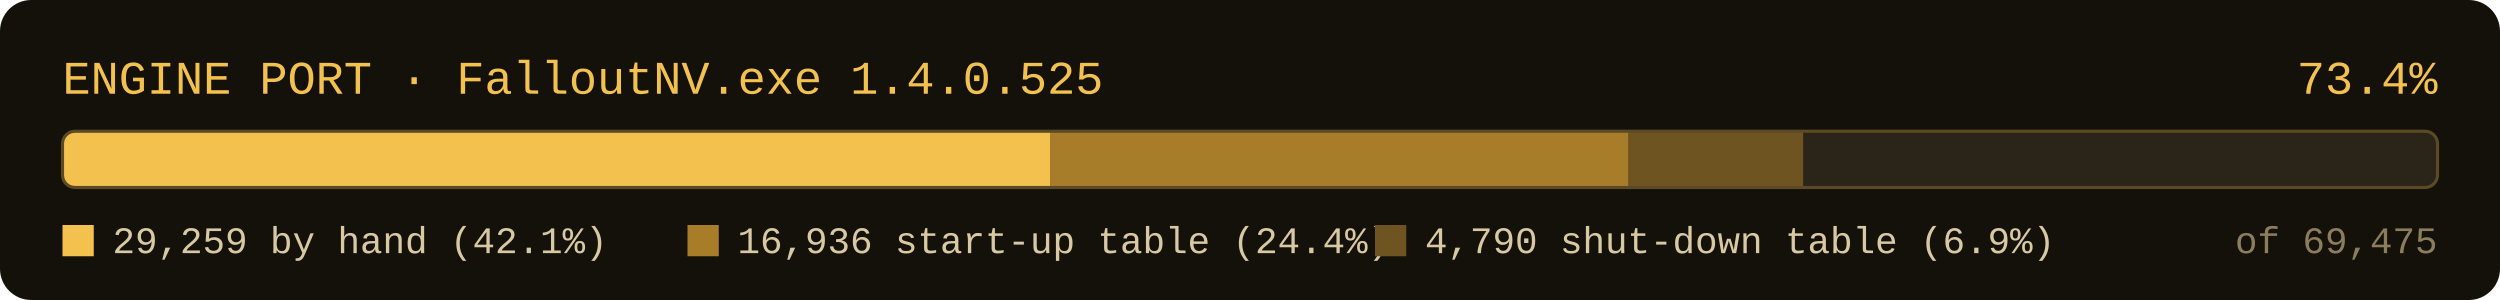
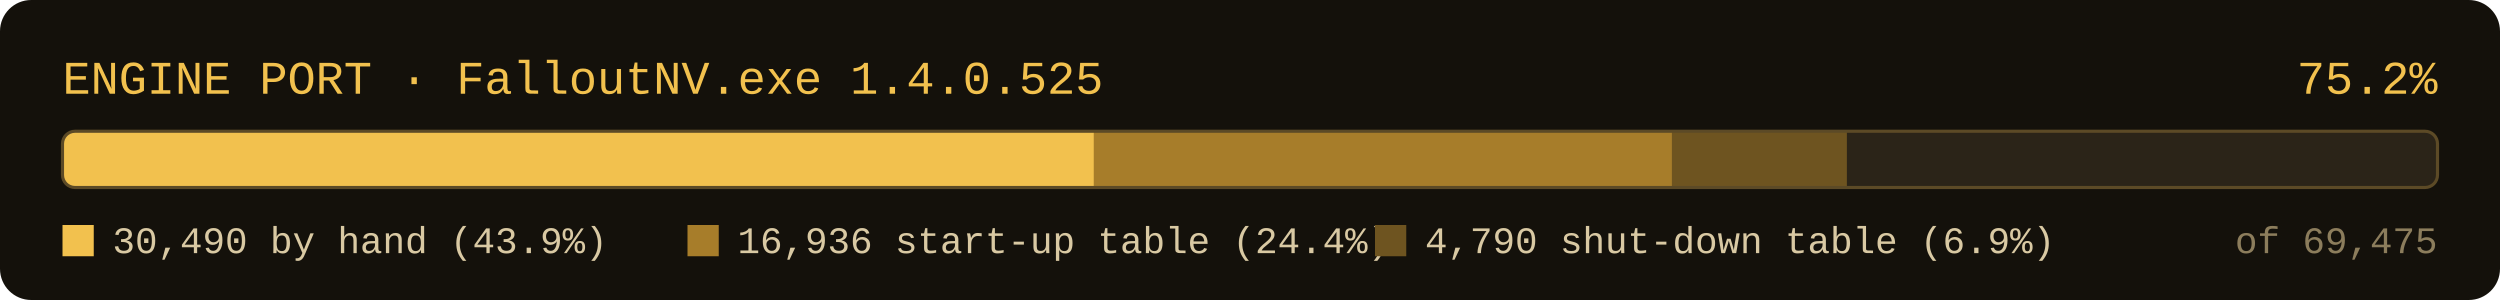
- <svg xmlns="http://www.w3.org/2000/svg" width="800" height="96" viewBox="0 0 800 96" role="img" aria-label="Engine port progress: 42.1% translated by hand, 24.4% start-up table, 6.9% shut-down table, 73.4% covered in all">
+ <svg xmlns="http://www.w3.org/2000/svg" width="800" height="96" viewBox="0 0 800 96" role="img" aria-label="Engine port progress: 43.9% translated by hand, 24.4% start-up table, 6.9% shut-down table, 75.2% covered in all">
  <rect x="0" y="0" width="800" height="96" rx="10" fill="#14110b" />
  <text x="20" y="30" font-family="Consolas, 'Courier New', monospace" font-size="15" fill="#f2c14e">ENGINE PORT · FalloutNV.exe 1.4.0.525</text>
-   <text x="780" y="30" text-anchor="end" font-family="Consolas, 'Courier New', monospace" font-size="15" fill="#f2c14e">73.4%</text>
+   <text x="780" y="30" text-anchor="end" font-family="Consolas, 'Courier New', monospace" font-size="15" fill="#f2c14e">75.2%</text>
  <rect x="20" y="42" width="760" height="18" rx="4" fill="#2b2418" />
-   <rect x="20" y="42" width="320" height="18" rx="4" fill="#f2c14e" />
-   <rect x="336" y="42" width="189" height="18" fill="#a77d2a" />
-   <rect x="521" y="42" width="56" height="18" fill="#6e5420" />
+   <rect x="20" y="42" width="334" height="18" rx="4" fill="#f2c14e" />
+   <rect x="350" y="42" width="189" height="18" fill="#a77d2a" />
+   <rect x="535" y="42" width="56" height="18" fill="#6e5420" />
  <rect x="20" y="42" width="760" height="18" rx="4" fill="none" stroke="#5c4a26" stroke-width="1" />
  <rect x="20" y="72" width="10" height="10" fill="#f2c14e" />
-   <text x="36" y="81" font-family="Consolas, 'Courier New', monospace" font-size="12" fill="#d9c9a3">29,259 by hand (42.1%)</text>
+   <text x="36" y="81" font-family="Consolas, 'Courier New', monospace" font-size="12" fill="#d9c9a3">30,490 by hand (43.9%)</text>
  <rect x="220" y="72" width="10" height="10" fill="#a77d2a" />
  <text x="236" y="81" font-family="Consolas, 'Courier New', monospace" font-size="12" fill="#d9c9a3">16,936 start-up table (24.4%)</text>
  <rect x="440" y="72" width="10" height="10" fill="#6e5420" />
  <text x="456" y="81" font-family="Consolas, 'Courier New', monospace" font-size="12" fill="#d9c9a3">4,790 shut-down table (6.9%)</text>
  <text x="780" y="81" text-anchor="end" font-family="Consolas, 'Courier New', monospace" font-size="12" fill="#8c7d5c">of 69,475</text>
</svg>
